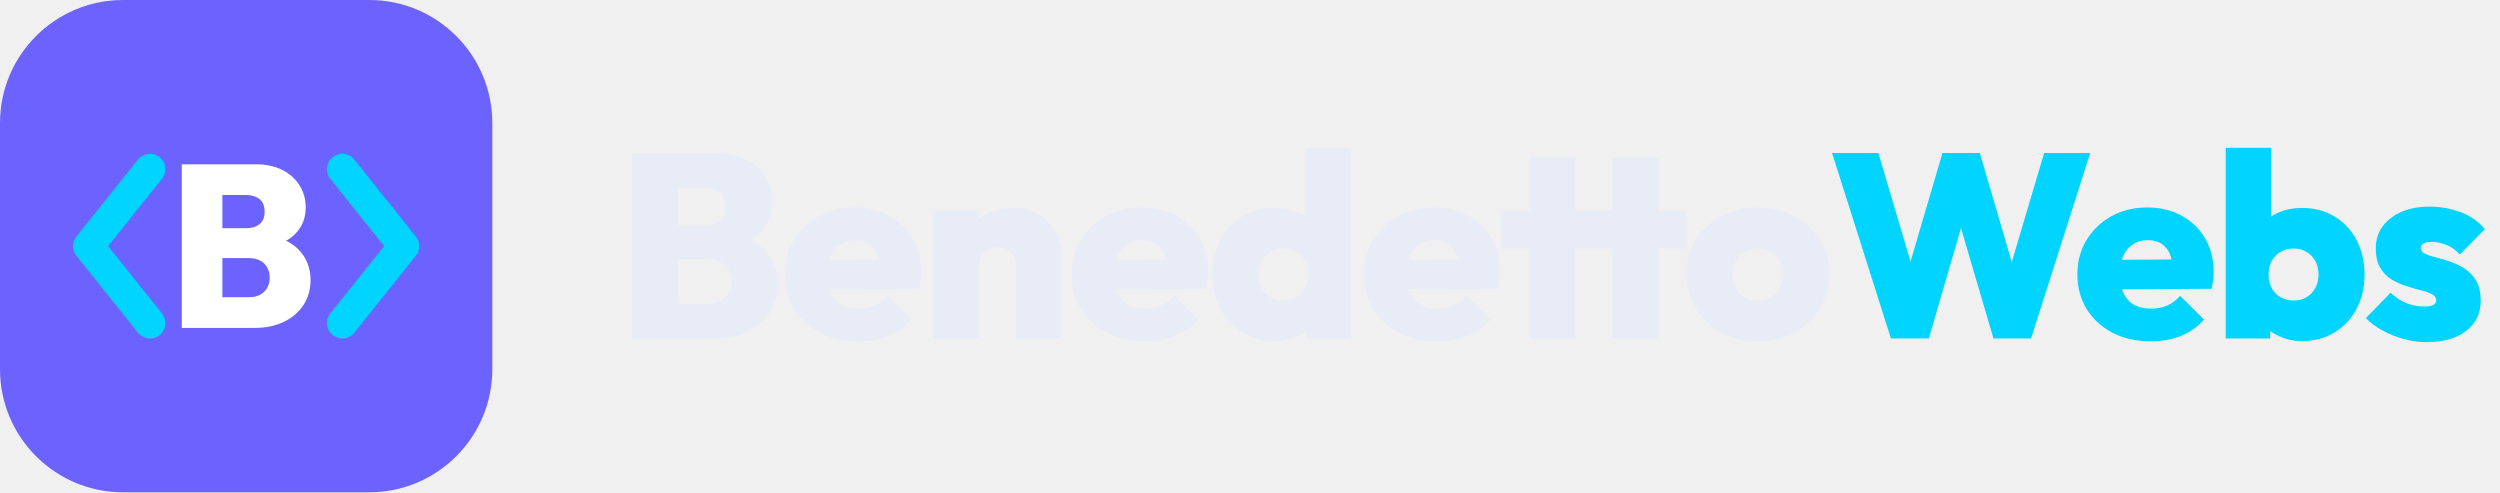
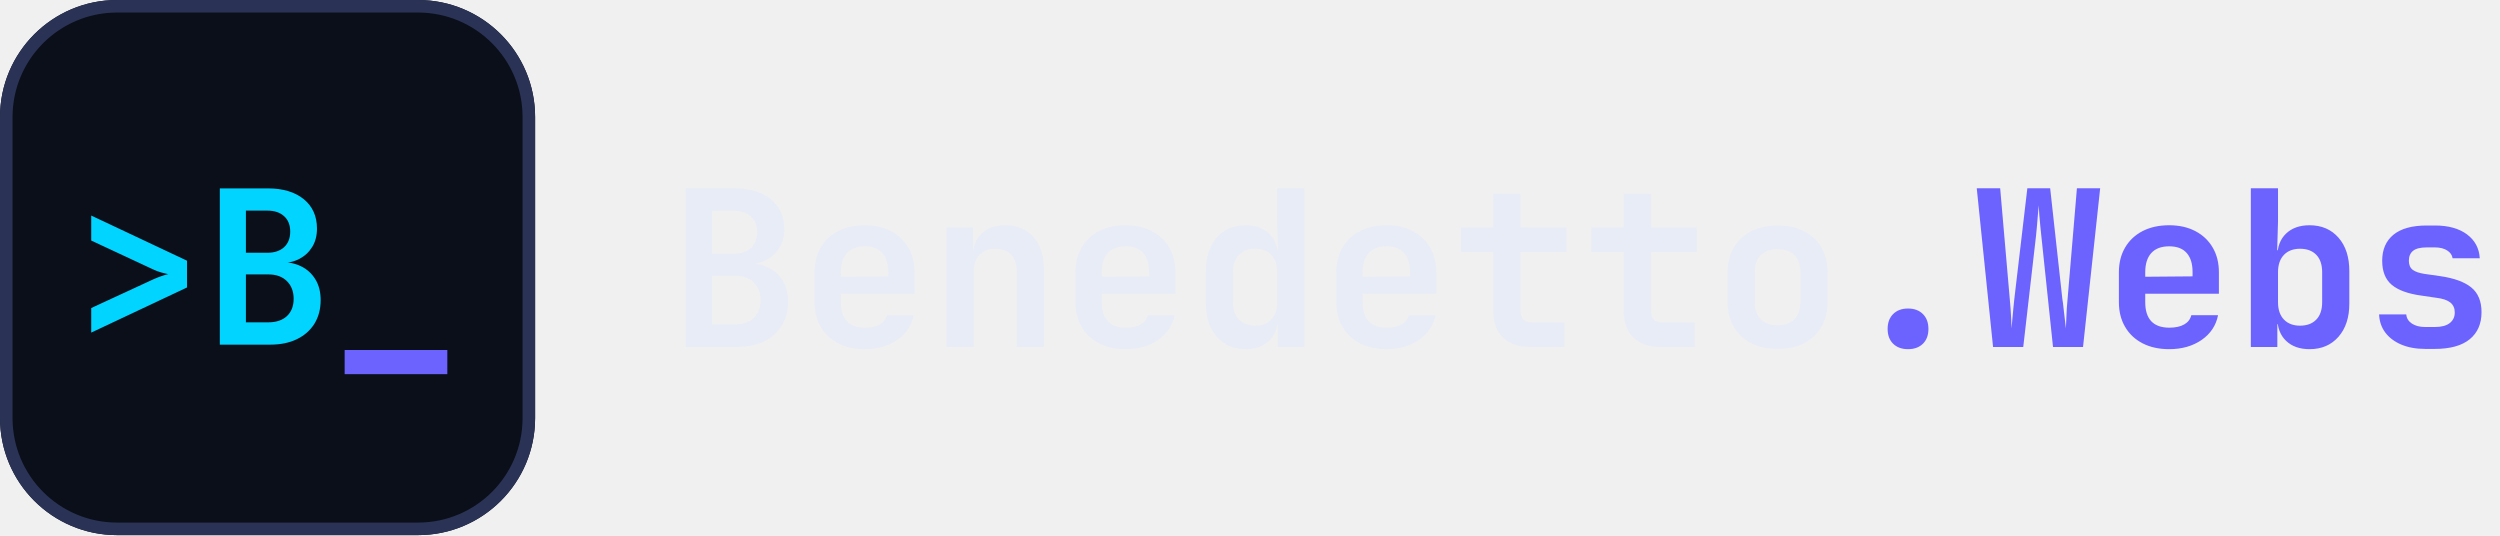
- <svg xmlns="http://www.w3.org/2000/svg" viewBox="0 0 325 64">
-   <rect width="64" height="64" rx="16" fill="#6c63ff" />
-   <path d="M19.5 22 11.5 32l8 10M44.5 22l8 10-8 10" fill="none" stroke="#00d4ff" stroke-width="4" stroke-linecap="round" stroke-linejoin="round" />
-   <path d="M33.08 42.63L23.63 42.63L23.63 21.36L33.29 21.36Q35.27 21.36 36.73 22.11Q38.18 22.86 38.96 24.13Q39.74 25.38 39.74 26.97L39.74 26.97Q39.74 29.10 38.30 30.48L38.30 30.48Q37.82 30.96 37.19 31.29L37.19 31.29Q38.09 31.74 38.75 32.38L38.75 32.38Q40.37 33.99 40.37 36.42L40.37 36.42Q40.37 38.22 39.47 39.62Q38.57 41.02 36.94 41.82Q35.30 42.63 33.08 42.63L33.08 42.63ZM32.33 33.55L28.91 33.55L28.91 38.64L32.33 38.64Q33.59 38.64 34.33 37.94Q35.06 37.23 35.06 36.09L35.06 36.09Q35.06 35.34 34.73 34.76Q34.40 34.17 33.79 33.86Q33.17 33.55 32.33 33.55L32.33 33.55ZM32 25.35L28.91 25.35L28.91 29.67L32 29.67Q33.05 29.67 33.73 29.15Q34.40 28.63 34.40 27.52Q34.40 26.40 33.73 25.88Q33.05 25.35 32 25.35L32 25.35Z" fill="#fff" />
-   <path d="M92.85 44L82.14 44L82.14 19.89L93.09 19.89Q95.33 19.89 96.98 20.74Q98.63 21.59 99.52 23.02Q100.40 24.45 100.40 26.25L100.40 26.25Q100.40 28.67 98.77 30.23L98.77 30.23Q98.22 30.77 97.51 31.15L97.51 31.15Q98.53 31.66 99.28 32.37L99.28 32.37Q101.11 34.21 101.11 36.96L101.11 36.96Q101.11 39.00 100.09 40.58Q99.07 42.16 97.22 43.08Q95.37 44 92.85 44L92.85 44ZM92.00 33.70L88.13 33.70L88.13 39.48L92.00 39.48Q93.43 39.48 94.26 38.68Q95.10 37.88 95.10 36.59L95.10 36.59Q95.10 35.74 94.72 35.08Q94.35 34.41 93.65 34.05Q92.95 33.70 92.00 33.70L92.00 33.70ZM91.63 24.42L88.13 24.42L88.13 29.31L91.63 29.31Q92.82 29.31 93.58 28.72Q94.35 28.12 94.35 26.86Q94.35 25.61 93.58 25.01Q92.82 24.42 91.63 24.42L91.63 24.42ZM111.55 44.37L111.55 44.37Q108.76 44.37 106.62 43.27Q104.48 42.16 103.26 40.19Q102.03 38.22 102.03 35.67L102.03 35.67Q102.03 33.15 103.22 31.20Q104.41 29.24 106.47 28.10Q108.53 26.97 111.11 26.97L111.11 26.97Q113.63 26.97 115.58 28.04Q117.54 29.11 118.64 30.99Q119.75 32.88 119.75 35.30L119.75 35.30Q119.75 35.81 119.70 36.33Q119.64 36.86 119.47 37.54L119.47 37.54L107.81 37.61Q107.91 37.85 108.02 38.08L108.02 38.08Q108.49 39.10 109.38 39.61Q110.26 40.12 111.55 40.12L111.55 40.12Q112.78 40.12 113.71 39.72Q114.65 39.31 115.39 38.46L115.39 38.46L118.49 41.55Q117.26 42.95 115.51 43.66Q113.76 44.37 111.55 44.37ZM107.81 33.77L107.81 33.77L114.27 33.73Q114.20 33.36 114.07 33.05L114.07 33.05Q113.69 32.17 112.98 31.69Q112.27 31.22 111.18 31.22L111.18 31.22Q110.06 31.22 109.24 31.76Q108.42 32.30 107.98 33.29L107.98 33.29Q107.88 33.53 107.81 33.77ZM138.00 44L132.09 44L132.09 34.62Q132.09 33.46 131.41 32.80Q130.73 32.13 129.67 32.13L129.67 32.13Q128.96 32.13 128.40 32.44Q127.84 32.75 127.53 33.29Q127.23 33.83 127.23 34.62L127.23 34.62L127.23 44L121.31 44L121.31 27.37L127.23 27.37L127.23 28.46Q127.70 28.12 128.25 27.82L128.25 27.82Q129.78 27.03 131.75 27.03L131.75 27.03Q133.55 27.03 134.96 27.87Q136.37 28.70 137.19 30.09Q138.00 31.49 138.00 33.26L138.00 33.26L138.00 44ZM148.85 44.37L148.85 44.37Q146.06 44.37 143.92 43.27Q141.78 42.16 140.55 40.19Q139.33 38.22 139.33 35.67L139.33 35.67Q139.33 33.15 140.52 31.20Q141.71 29.24 143.77 28.10Q145.82 26.97 148.41 26.97L148.41 26.97Q150.92 26.97 152.88 28.04Q154.83 29.11 155.94 30.99Q157.04 32.88 157.04 35.30L157.04 35.30Q157.04 35.81 156.99 36.33Q156.94 36.86 156.77 37.54L156.77 37.54L145.11 37.61Q145.21 37.85 145.31 38.08L145.31 38.08Q145.79 39.10 146.67 39.61Q147.56 40.12 148.85 40.12L148.85 40.12Q150.07 40.12 151.01 39.72Q151.94 39.31 152.69 38.46L152.69 38.46L155.79 41.55Q154.56 42.95 152.81 43.66Q151.06 44.37 148.85 44.37ZM145.11 33.77L145.11 33.77L151.57 33.73Q151.50 33.36 151.37 33.05L151.37 33.05Q150.99 32.17 150.28 31.69Q149.56 31.22 148.48 31.22L148.48 31.22Q147.35 31.22 146.54 31.76Q145.72 32.30 145.28 33.29L145.28 33.29Q145.18 33.53 145.11 33.77ZM165.75 44.34L165.75 44.34Q163.33 44.34 161.50 43.22Q159.66 42.10 158.63 40.14Q157.59 38.19 157.59 35.70L157.59 35.70Q157.59 33.19 158.63 31.22Q159.66 29.24 161.48 28.14Q163.30 27.03 165.75 27.03L165.75 27.03Q167.31 27.03 168.67 27.58L168.67 27.58Q169.25 27.82 169.73 28.16L169.73 28.16L169.73 19.21L175.64 19.21L175.64 44L169.83 44L169.83 43.05Q169.28 43.42 168.67 43.69L168.67 43.69Q167.31 44.34 165.75 44.34ZM166.80 39.07L166.80 39.07Q167.79 39.07 168.50 38.64Q169.22 38.22 169.64 37.45Q170.07 36.69 170.07 35.67L170.07 35.67Q170.07 34.68 169.66 33.94Q169.25 33.19 168.52 32.75Q167.79 32.30 166.84 32.30Q165.88 32.30 165.15 32.75Q164.42 33.19 164.00 33.95Q163.57 34.72 163.57 35.67L163.57 35.67Q163.57 36.66 163.98 37.42Q164.39 38.19 165.14 38.63Q165.88 39.07 166.80 39.07ZM186.83 44.37L186.83 44.37Q184.04 44.37 181.90 43.27Q179.76 42.16 178.53 40.19Q177.31 38.22 177.31 35.67L177.31 35.67Q177.31 33.15 178.50 31.20Q179.69 29.24 181.75 28.10Q183.80 26.97 186.39 26.97L186.39 26.97Q188.90 26.97 190.86 28.04Q192.81 29.11 193.92 30.99Q195.02 32.88 195.02 35.30L195.02 35.30Q195.02 35.81 194.97 36.33Q194.92 36.86 194.75 37.54L194.75 37.54L183.09 37.61Q183.19 37.85 183.29 38.08L183.29 38.08Q183.77 39.10 184.65 39.61Q185.54 40.12 186.83 40.12L186.83 40.12Q188.05 40.12 188.99 39.72Q189.92 39.31 190.67 38.46L190.67 38.46L193.76 41.55Q192.54 42.95 190.79 43.66Q189.04 44.37 186.83 44.37ZM183.09 33.77L183.09 33.77L189.55 33.73Q189.48 33.36 189.34 33.05L189.34 33.05Q188.97 32.17 188.26 31.69Q187.54 31.22 186.45 31.22L186.45 31.22Q185.33 31.22 184.52 31.76Q183.70 32.30 183.26 33.29L183.26 33.29Q183.16 33.53 183.09 33.77ZM204.78 44L198.86 44L198.86 32.30L195.19 32.30L195.19 27.37L198.86 27.37L198.86 20.51L204.78 20.51L204.78 27.37L209.64 27.37L209.64 20.51L215.56 20.51L215.56 27.37L219.23 27.37L219.23 32.30L215.56 32.30L215.56 44L209.64 44L209.64 32.30L204.78 32.30L204.78 44ZM228.55 44.37L228.55 44.37Q225.86 44.37 223.77 43.23Q221.68 42.10 220.45 40.11Q219.23 38.12 219.23 35.64L219.23 35.64Q219.23 33.15 220.44 31.20Q221.64 29.24 223.75 28.10Q225.86 26.97 228.51 26.97L228.51 26.97Q231.16 26.97 233.26 28.10Q235.35 29.24 236.57 31.20Q237.79 33.15 237.79 35.64L237.79 35.64Q237.79 38.12 236.59 40.11Q235.38 42.10 233.29 43.23Q231.20 44.37 228.55 44.37ZM228.51 39.10L228.51 39.10Q229.50 39.10 230.23 38.68Q230.96 38.25 231.37 37.47Q231.78 36.69 231.78 35.67L231.78 35.67Q231.78 34.65 231.35 33.88Q230.93 33.12 230.21 32.70Q229.50 32.27 228.51 32.27L228.51 32.27Q227.56 32.27 226.81 32.71Q226.06 33.15 225.66 33.92Q225.25 34.68 225.25 35.70L225.25 35.70Q225.25 36.69 225.66 37.47Q226.06 38.25 226.81 38.68Q227.56 39.10 228.51 39.10Z" fill="#e8ecf6" />
-   <path d="M250.75 44L245.82 44L238.17 19.89L244.19 19.89L248.37 34.00L252.52 19.89L257.38 19.89L261.53 34.07L265.74 19.89L271.73 19.89L264.04 44L259.15 44L254.93 29.65L250.75 44ZM279.58 44.37L279.58 44.37Q276.79 44.37 274.65 43.27Q272.51 42.16 271.28 40.19Q270.06 38.22 270.06 35.67L270.06 35.67Q270.06 33.15 271.25 31.20Q272.44 29.24 274.50 28.10Q276.55 26.97 279.14 26.97L279.14 26.97Q281.65 26.97 283.61 28.04Q285.56 29.11 286.67 30.99Q287.77 32.88 287.77 35.30L287.77 35.30Q287.77 35.81 287.72 36.33Q287.67 36.86 287.50 37.54L287.50 37.54L275.84 37.61Q275.94 37.85 276.04 38.08L276.04 38.08Q276.52 39.10 277.40 39.61Q278.29 40.12 279.58 40.12L279.58 40.12Q280.80 40.12 281.74 39.72Q282.67 39.31 283.42 38.46L283.42 38.46L286.52 41.55Q285.29 42.95 283.54 43.66Q281.79 44.37 279.58 44.37ZM275.84 33.77L275.84 33.77L282.30 33.73Q282.23 33.36 282.10 33.05L282.10 33.05Q281.72 32.17 281.01 31.69Q280.29 31.22 279.21 31.22L279.21 31.22Q278.08 31.22 277.27 31.76Q276.45 32.30 276.01 33.29L276.01 33.29Q275.91 33.53 275.84 33.77ZM299.23 44.34L299.23 44.34Q297.63 44.34 296.27 43.69L296.27 43.69Q295.66 43.42 295.12 43.05L295.12 43.05L295.12 44L289.34 44L289.34 19.21L295.25 19.21L295.25 28.16Q295.73 27.82 296.31 27.58L296.31 27.58Q297.67 27.03 299.23 27.03L299.23 27.03Q301.65 27.03 303.48 28.14Q305.32 29.24 306.36 31.22Q307.39 33.19 307.39 35.70L307.39 35.70Q307.39 38.19 306.36 40.14Q305.32 42.10 303.48 43.22Q301.65 44.34 299.23 44.34ZM298.18 39.07L298.18 39.07Q299.13 39.07 299.86 38.63Q300.59 38.19 301.00 37.42Q301.41 36.66 301.41 35.67L301.41 35.67Q301.41 34.72 301.00 33.95Q300.59 33.19 299.84 32.75Q299.10 32.30 298.14 32.30Q297.19 32.30 296.46 32.75Q295.73 33.19 295.32 33.94Q294.91 34.68 294.91 35.67L294.91 35.67Q294.91 36.69 295.32 37.45Q295.73 38.22 296.48 38.64Q297.23 39.07 298.18 39.07ZM315.48 44.48L315.48 44.48Q313.95 44.48 312.48 44.07Q311.00 43.66 309.72 42.96Q308.45 42.27 307.56 41.35L307.56 41.35L310.79 38.05Q311.61 38.90 312.75 39.38Q313.89 39.85 315.18 39.85L315.18 39.85Q315.93 39.85 316.32 39.65Q316.71 39.44 316.71 39.07L316.71 39.07Q316.71 38.53 316.15 38.24Q315.59 37.95 314.69 37.73Q313.78 37.51 312.80 37.18Q311.81 36.86 310.89 36.32Q309.98 35.77 309.42 34.79Q308.85 33.80 308.85 32.27L308.85 32.27Q308.85 30.67 309.72 29.46Q310.59 28.26 312.15 27.56Q313.72 26.86 315.82 26.86L315.82 26.86Q317.97 26.86 319.90 27.59Q321.84 28.33 323.03 29.79L323.03 29.79L319.77 33.09Q318.95 32.17 317.97 31.81Q316.98 31.45 316.16 31.45L316.16 31.45Q315.38 31.45 315.04 31.67Q314.70 31.90 314.70 32.27L314.70 32.27Q314.70 32.71 315.26 32.98Q315.82 33.26 316.73 33.48Q317.63 33.70 318.60 34.04Q319.56 34.38 320.47 34.97Q321.37 35.57 321.93 36.55Q322.49 37.54 322.49 39.10L322.49 39.10Q322.49 41.59 320.58 43.03Q318.68 44.48 315.48 44.48Z" fill="#00d4ff" />
+ <svg xmlns="http://www.w3.org/2000/svg" viewBox="0 0 299 64">
+   <rect width="64" height="64" rx="14" fill="#0b0f1a" />
+   <rect x=".75" y=".75" width="62.5" height="62.5" rx="13.25" fill="none" stroke="#2a3356" stroke-width="1.5" />
+   <path d="M10.91 39.78V36.84L18.33 33.41Q18.84 33.18 19.34 33.01Q19.84 32.84 20.12 32.79Q19.84 32.74 19.33 32.6Q18.82 32.46 18.33 32.23L10.91 28.77V25.78L22.37 31.18V34.38ZM26.29 41.22V22.53H32.03Q34.74 22.53 36.33 23.82Q37.91 25.11 37.91 27.34Q37.91 28.6 37.35 29.52Q36.79 30.44 35.83 30.95Q34.87 31.46 33.61 31.46V31.36Q34.97 31.33 36.03 31.86Q37.09 32.38 37.72 33.41Q38.35 34.43 38.35 35.89Q38.35 37.5 37.61 38.71Q36.86 39.91 35.52 40.56Q34.18 41.22 32.31 41.22ZM29.41 38.55H32.1Q33.51 38.55 34.32 37.8Q35.12 37.04 35.12 35.74Q35.12 34.43 34.32 33.63Q33.51 32.82 32.1 32.82H29.41ZM29.41 30.23H31.97Q33.25 30.23 33.98 29.56Q34.71 28.88 34.71 27.7Q34.71 26.52 33.98 25.86Q33.25 25.19 31.97 25.19H29.41Z" fill="#00d4ff" />
+   <path d="M41.22 44.75V41.86H53.5V44.75Z" fill="#6c63ff" />
+   <path d="M82 41.5V22.52H87.83Q90.58 22.52 92.19 23.83Q93.81 25.15 93.81 27.41Q93.81 28.68 93.23 29.62Q92.66 30.55 91.69 31.07Q90.71 31.59 89.44 31.59V31.49Q90.82 31.46 91.9 32Q92.97 32.53 93.61 33.57Q94.25 34.61 94.25 36.09Q94.25 37.73 93.49 38.95Q92.74 40.17 91.38 40.84Q90.01 41.5 88.11 41.5ZM85.17 38.8H87.9Q89.33 38.8 90.15 38.03Q90.97 37.26 90.97 35.94Q90.97 34.61 90.15 33.79Q89.33 32.97 87.9 32.97H85.17ZM85.17 30.35H87.77Q89.07 30.35 89.81 29.66Q90.56 28.97 90.56 27.77Q90.56 26.58 89.81 25.9Q89.07 25.22 87.77 25.22H85.17ZM103.43 41.76Q101.61 41.76 100.25 41.06Q98.9 40.36 98.16 39.09Q97.42 37.83 97.42 36.14V32.56Q97.42 30.87 98.16 29.61Q98.9 28.34 100.25 27.64Q101.61 26.94 103.43 26.94Q105.22 26.94 106.56 27.64Q107.9 28.34 108.64 29.61Q109.38 30.87 109.38 32.56V35.13H100.57V36.14Q100.57 37.65 101.29 38.42Q102.02 39.19 103.45 39.19Q104.54 39.19 105.22 38.81Q105.9 38.43 106.08 37.7H109.28Q108.91 39.55 107.31 40.66Q105.71 41.76 103.43 41.76ZM106.23 33.31V32.53Q106.23 31.05 105.53 30.26Q104.83 29.46 103.43 29.46Q102.02 29.46 101.29 30.27Q100.57 31.07 100.57 32.56V33.1L106.47 33.05ZM113.2 41.5V27.2H116.37V29.93H117.26L116.37 30.68Q116.37 28.92 117.4 27.93Q118.43 26.94 120.22 26.94Q122.33 26.94 123.59 28.34Q124.85 29.75 124.85 32.11V41.5H121.6V32.45Q121.6 31.15 120.92 30.45Q120.25 29.75 119.03 29.75Q117.83 29.75 117.14 30.48Q116.45 31.2 116.45 32.56V41.5ZM134.63 41.76Q132.81 41.76 131.45 41.06Q130.1 40.36 129.36 39.09Q128.62 37.83 128.62 36.14V32.56Q128.62 30.87 129.36 29.61Q130.1 28.34 131.45 27.64Q132.81 26.94 134.63 26.94Q136.42 26.94 137.76 27.64Q139.1 28.34 139.84 29.61Q140.58 30.87 140.58 32.56V35.13H131.77V36.14Q131.77 37.65 132.49 38.42Q133.22 39.19 134.65 39.19Q135.74 39.19 136.42 38.81Q137.1 38.43 137.28 37.7H140.48Q140.11 39.55 138.51 40.66Q136.91 41.76 134.63 41.76ZM137.43 33.31V32.53Q137.43 31.05 136.73 30.26Q136.03 29.46 134.63 29.46Q133.22 29.46 132.49 30.27Q131.77 31.07 131.77 32.56V33.1L137.67 33.05ZM148.98 41.76Q146.85 41.76 145.53 40.28Q144.22 38.8 144.22 36.3V32.43Q144.22 29.9 145.52 28.42Q146.82 26.94 148.98 26.94Q150.75 26.94 151.79 27.94Q152.83 28.94 152.83 30.68L152.1 29.93H152.85L152.75 26.52V22.52H156V41.5H152.83V38.77H152.1L152.83 38.02Q152.83 39.76 151.79 40.76Q150.75 41.76 148.98 41.76ZM150.12 38.95Q151.37 38.95 152.06 38.21Q152.75 37.47 152.75 36.14V32.56Q152.75 31.23 152.06 30.49Q151.37 29.75 150.12 29.75Q148.87 29.75 148.17 30.48Q147.47 31.2 147.47 32.56V36.14Q147.47 37.5 148.17 38.22Q148.87 38.95 150.12 38.95ZM165.83 41.76Q164.01 41.76 162.65 41.06Q161.3 40.36 160.56 39.09Q159.82 37.83 159.82 36.14V32.56Q159.82 30.87 160.56 29.61Q161.3 28.34 162.65 27.64Q164.01 26.94 165.83 26.94Q167.62 26.94 168.96 27.64Q170.3 28.34 171.04 29.61Q171.78 30.87 171.78 32.56V35.13H162.97V36.14Q162.97 37.65 163.69 38.42Q164.42 39.19 165.85 39.19Q166.94 39.19 167.62 38.81Q168.3 38.43 168.48 37.7H171.68Q171.31 39.55 169.71 40.66Q168.11 41.76 165.83 41.76ZM168.63 33.31V32.53Q168.63 31.05 167.93 30.26Q167.23 29.46 165.83 29.46Q164.42 29.46 163.69 30.27Q162.97 31.07 162.97 32.56V33.1L168.87 33.05ZM182.96 41.5Q180.91 41.5 179.75 40.36Q178.59 39.21 178.59 37.21V30.14H174.72V27.2H178.59V23.17H181.87V27.2H187.35V30.14H181.87V37.21Q181.87 38.56 183.19 38.56H187.09V41.5ZM198.56 41.5Q196.51 41.5 195.35 40.36Q194.19 39.21 194.19 37.21V30.14H190.32V27.2H194.19V23.17H197.47V27.2H202.95V30.14H197.47V37.21Q197.47 38.56 198.79 38.56H202.69V41.5ZM212.6 41.73Q210.78 41.73 209.44 41.05Q208.1 40.36 207.36 39.09Q206.62 37.83 206.62 36.12V32.58Q206.62 30.87 207.36 29.61Q208.1 28.34 209.44 27.66Q210.78 26.97 212.6 26.97Q214.45 26.97 215.77 27.66Q217.1 28.34 217.84 29.61Q218.58 30.87 218.58 32.56V36.12Q218.58 37.83 217.84 39.09Q217.1 40.36 215.77 41.05Q214.45 41.73 212.6 41.73ZM212.6 38.9Q213.9 38.9 214.61 38.19Q215.33 37.47 215.33 36.12V32.58Q215.33 31.2 214.61 30.5Q213.9 29.8 212.6 29.8Q211.33 29.8 210.6 30.5Q209.87 31.2 209.87 32.58V36.12Q209.87 37.47 210.6 38.19Q211.33 38.9 212.6 38.9Z" fill="#e8ecf6" />
+   <path d="M228.2 41.76Q227.08 41.76 226.42 41.11Q225.76 40.46 225.76 39.34Q225.76 38.22 226.42 37.56Q227.08 36.9 228.2 36.9Q229.32 36.9 229.98 37.56Q230.64 38.22 230.64 39.34Q230.64 40.46 229.98 41.11Q229.32 41.76 228.2 41.76ZM238.37 41.5 236.42 22.52H239.22L240.37 35.78Q240.42 36.22 240.46 36.86Q240.5 37.5 240.54 38.15Q240.58 38.8 240.58 39.29Q240.63 38.8 240.68 38.15Q240.73 37.5 240.8 36.86Q240.86 36.22 240.91 35.78L242.47 22.52H245.2L246.66 35.78Q246.74 36.22 246.8 36.86Q246.87 37.5 246.95 38.15Q247.02 38.8 247.08 39.29Q247.1 38.8 247.13 38.15Q247.15 37.5 247.19 36.86Q247.23 36.22 247.28 35.78L248.4 22.52H251.18L249.13 41.5H245.54L244.14 28.19Q244.09 27.69 244.02 27.03Q243.96 26.37 243.9 25.71Q243.85 25.04 243.83 24.57Q243.8 25.04 243.73 25.71Q243.67 26.37 243.62 27.03Q243.57 27.69 243.51 28.19L241.98 41.5ZM259.43 41.76Q257.61 41.76 256.25 41.06Q254.9 40.36 254.16 39.09Q253.42 37.83 253.42 36.14V32.56Q253.42 30.87 254.16 29.61Q254.9 28.34 256.25 27.64Q257.61 26.94 259.43 26.94Q261.22 26.94 262.56 27.64Q263.9 28.34 264.64 29.61Q265.38 30.87 265.38 32.56V35.13H256.57V36.14Q256.57 37.65 257.29 38.42Q258.02 39.19 259.45 39.19Q260.54 39.19 261.22 38.81Q261.9 38.43 262.08 37.7H265.28Q264.91 39.55 263.31 40.66Q261.71 41.76 259.43 41.76ZM262.23 33.31V32.53Q262.23 31.05 261.53 30.26Q260.83 29.46 259.43 29.46Q258.02 29.46 257.29 30.27Q256.57 31.07 256.57 32.56V33.1L262.47 33.05ZM276.22 41.76Q274.45 41.76 273.41 40.76Q272.37 39.76 272.37 38.02L273.1 38.77H272.37V41.5H269.2V22.52H272.45V26.52L272.35 29.93H273.1L272.37 30.68Q272.37 28.94 273.41 27.94Q274.45 26.94 276.22 26.94Q278.38 26.94 279.68 28.42Q280.98 29.9 280.98 32.43V36.3Q280.98 38.8 279.68 40.28Q278.38 41.76 276.22 41.76ZM275.08 38.95Q276.33 38.95 277.03 38.22Q277.73 37.5 277.73 36.14V32.56Q277.73 31.2 277.03 30.48Q276.33 29.75 275.08 29.75Q273.86 29.75 273.15 30.49Q272.45 31.23 272.45 32.56V36.14Q272.45 37.47 273.15 38.21Q273.86 38.95 275.08 38.95ZM290.05 41.73Q288.42 41.73 287.19 41.21Q285.97 40.69 285.28 39.77Q284.59 38.85 284.54 37.6H287.79Q287.84 38.28 288.45 38.69Q289.07 39.11 290.05 39.11H291.2Q292.39 39.11 292.99 38.64Q293.59 38.17 293.59 37.37Q293.59 36.61 293.06 36.18Q292.52 35.75 291.41 35.62L289.64 35.36Q287.19 35.03 286.05 34.06Q284.91 33.1 284.91 31.18Q284.91 29.18 286.26 28.07Q287.61 26.97 290.24 26.97H291.22Q293.62 26.97 295.05 28.03Q296.48 29.1 296.58 30.89H293.33Q293.25 30.32 292.69 29.96Q292.13 29.59 291.22 29.59H290.24Q289.12 29.59 288.61 29.99Q288.1 30.4 288.1 31.18Q288.1 31.91 288.55 32.26Q288.99 32.61 289.98 32.76L291.82 33.02Q294.37 33.39 295.58 34.39Q296.79 35.39 296.79 37.34Q296.79 39.42 295.37 40.58Q293.95 41.73 291.2 41.73Z" fill="#6c63ff" />
</svg>
